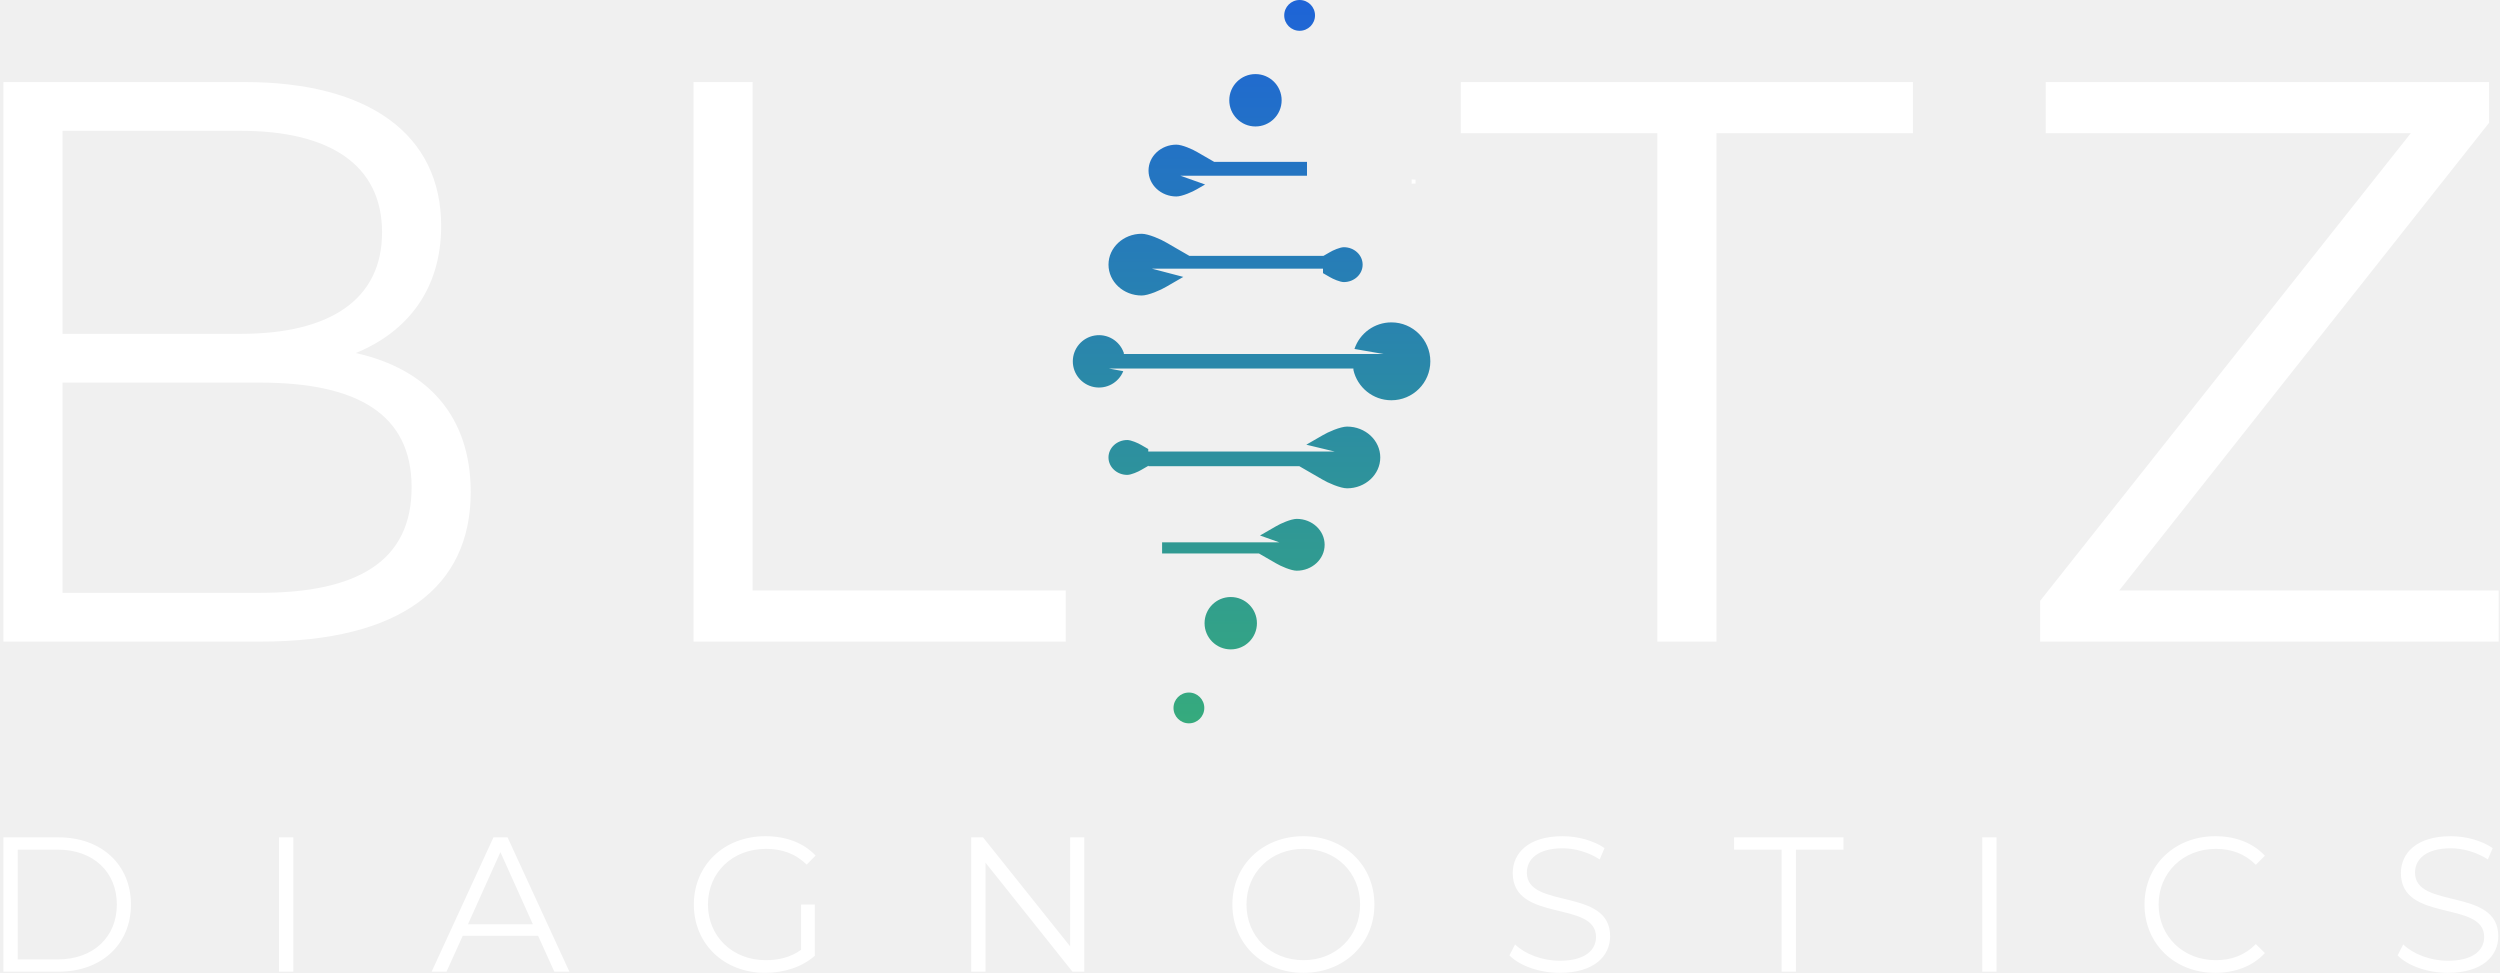
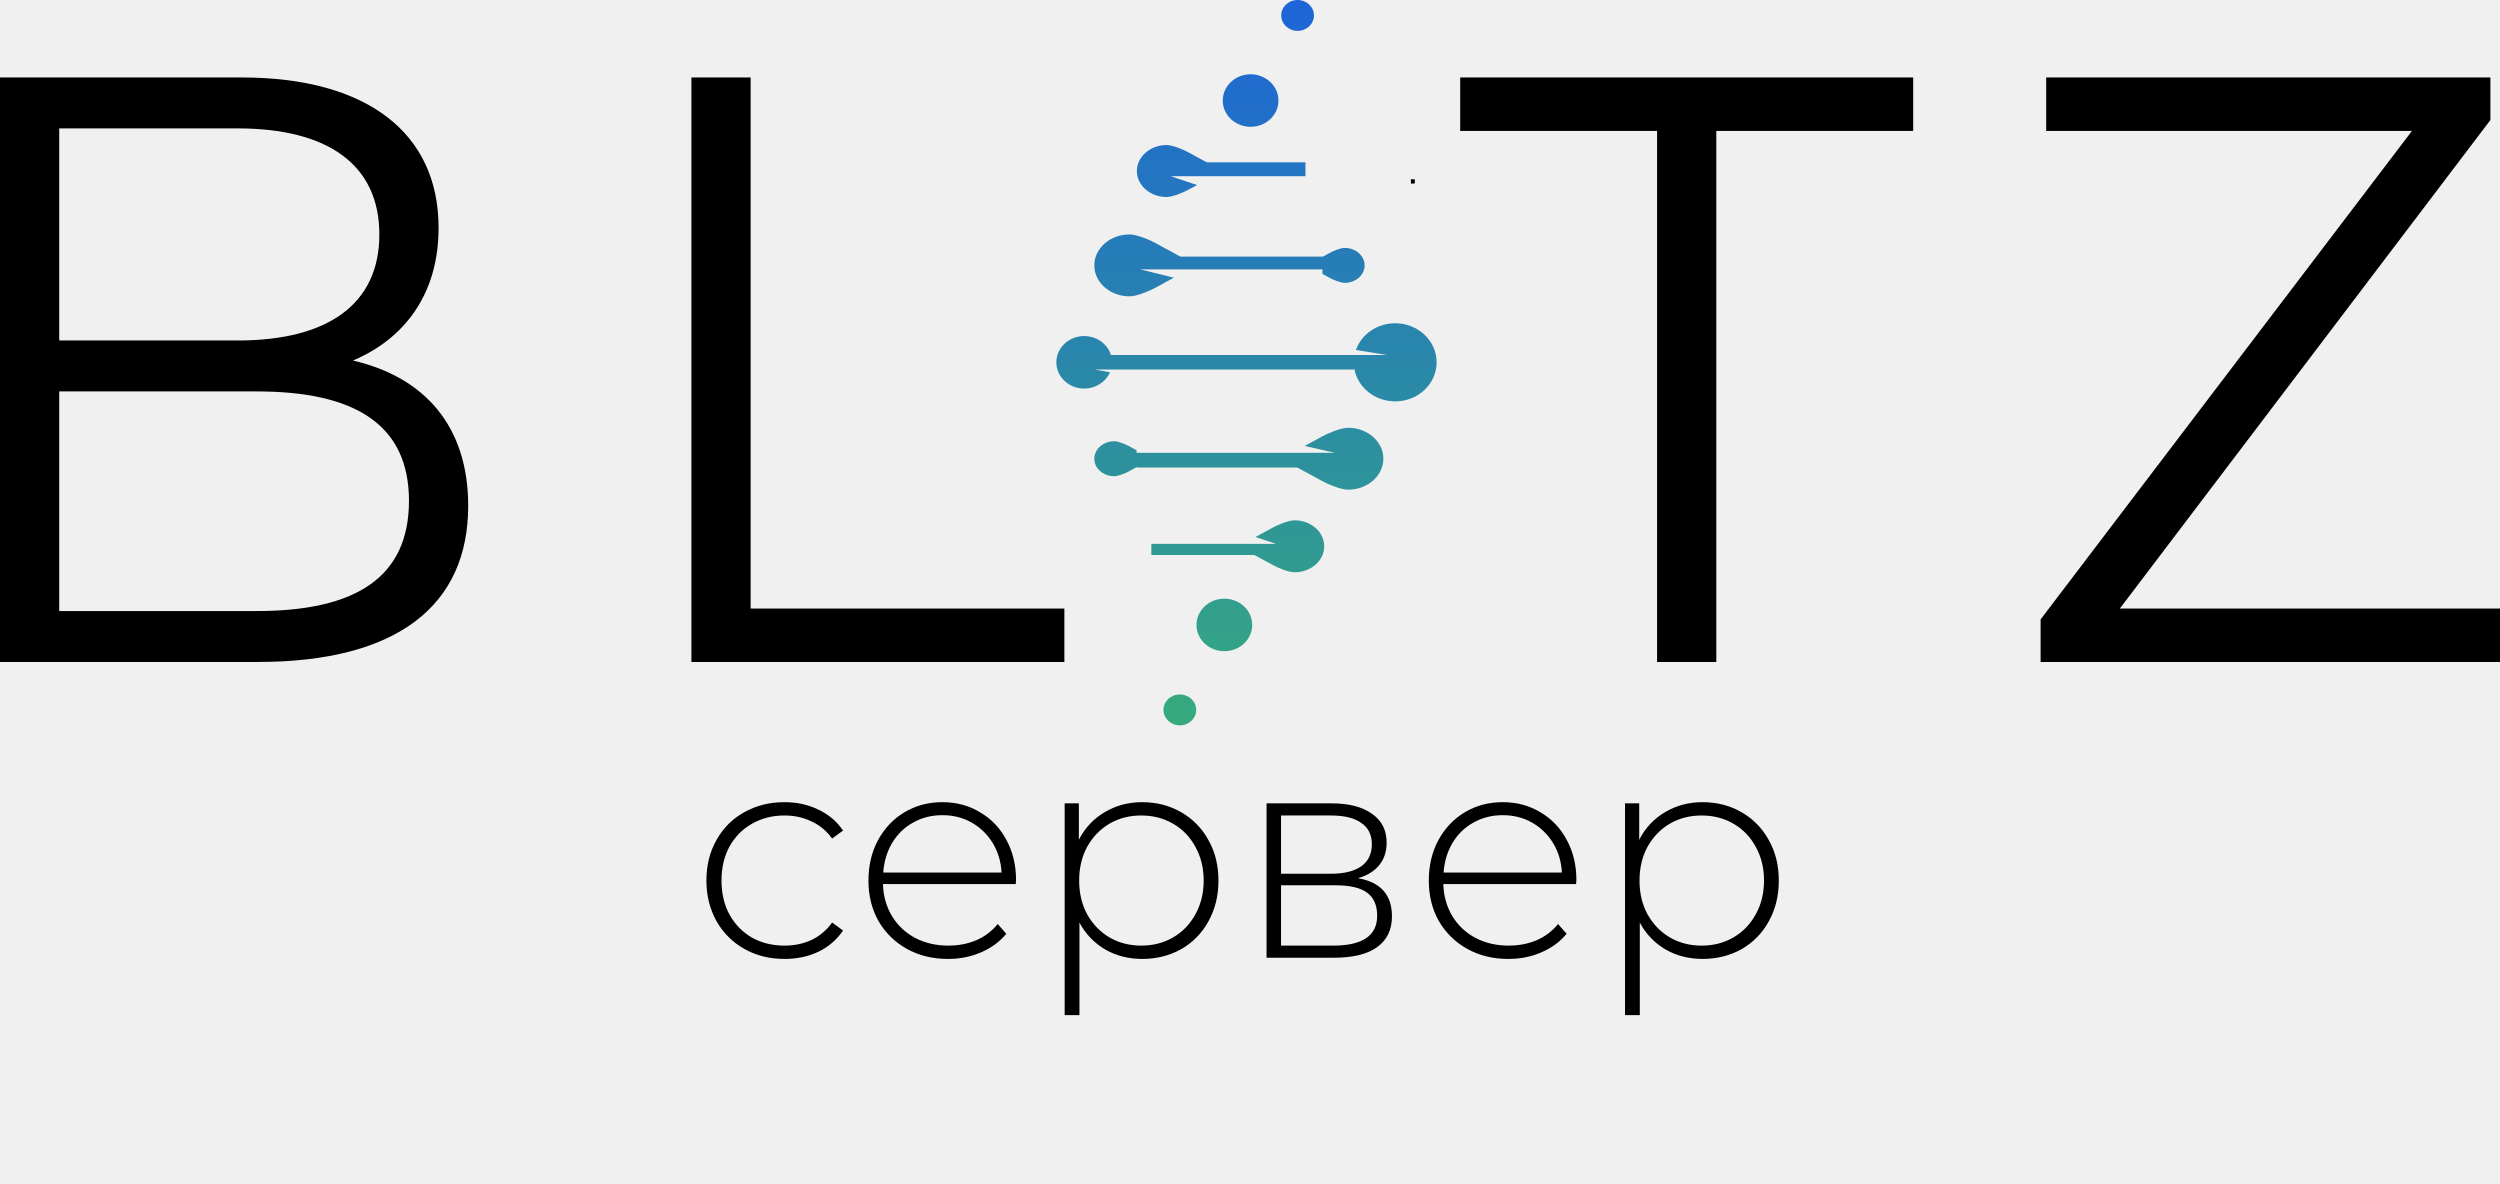
- <svg xmlns="http://www.w3.org/2000/svg" width="591" height="230" fill="none">
-   <path d="M.81 229.708h13.019c10.232 0 17.13-6.533 17.13-15.879s-6.898-15.879-17.13-15.879H.809v31.758zm3.38-2.903v-25.951h9.456c8.496 0 13.978 5.353 13.978 12.975s-5.482 12.976-13.978 12.976H4.19zm61.768 2.903h3.38V197.95h-3.38v31.758zm65.084 0h3.564l-14.618-31.758h-3.335l-14.618 31.758h3.518l3.837-8.484h17.815l3.837 8.484zm-20.419-11.206l7.674-17.059 7.675 17.059h-15.349zm78.755 6.034c-2.467 1.77-5.299 2.45-8.359 2.45-7.857 0-13.659-5.626-13.659-13.157 0-7.577 5.802-13.157 13.704-13.157 3.746 0 6.944 1.089 9.639 3.72l2.101-2.132c-2.832-3.04-7.035-4.582-11.877-4.582-9.775 0-16.902 6.85-16.902 16.151s7.127 16.151 16.857 16.151c4.431 0 8.725-1.361 11.74-4.037v-12.114h-3.244v10.707zm63.608-26.586v25.769l-20.602-25.769h-2.787v31.758h3.381v-25.769l20.556 25.769h2.787V197.95h-3.335zm55.158 32.03c9.593 0 16.765-6.85 16.765-16.151s-7.172-16.151-16.765-16.151c-9.684 0-16.81 6.896-16.81 16.151 0 9.255 7.126 16.151 16.81 16.151zm0-2.994c-7.72 0-13.475-5.58-13.475-13.157s5.755-13.157 13.475-13.157c7.675 0 13.385 5.58 13.385 13.157s-5.71 13.157-13.385 13.157zm60.567 2.994c8.177 0 11.923-3.992 11.923-8.665 0-11.569-19.689-6.306-19.689-15.017 0-3.176 2.604-5.762 8.451-5.762 2.833 0 6.03.862 8.771 2.631l1.142-2.676c-2.558-1.77-6.304-2.813-9.913-2.813-8.131 0-11.785 4.038-11.785 8.711 0 11.75 19.688 6.397 19.688 15.107 0 3.131-2.604 5.626-8.588 5.626-4.202 0-8.268-1.633-10.552-3.856l-1.325 2.586c2.376 2.45 7.081 4.128 11.877 4.128zm52.463-.272h3.381v-28.854h11.237v-2.904h-25.855v2.904h11.237v28.854zm47.427 0h3.38V197.95h-3.38v31.758zm55.08.272c4.705 0 8.908-1.588 11.74-4.673l-2.147-2.132c-2.604 2.677-5.802 3.811-9.456 3.811-7.72 0-13.522-5.626-13.522-13.157s5.802-13.157 13.522-13.157c3.654 0 6.852 1.134 9.456 3.766l2.147-2.133c-2.832-3.085-7.035-4.627-11.694-4.627-9.639 0-16.765 6.85-16.765 16.151s7.126 16.151 16.719 16.151zm54.993 0c8.176 0 11.922-3.992 11.922-8.665 0-11.569-19.688-6.306-19.688-15.017 0-3.176 2.604-5.762 8.451-5.762 2.832 0 6.03.862 8.77 2.631l1.142-2.676c-2.558-1.77-6.303-2.813-9.912-2.813-8.131 0-11.786 4.038-11.786 8.711 0 11.75 19.689 6.397 19.689 15.107 0 3.131-2.604 5.626-8.588 5.626-4.203 0-8.269-1.633-10.553-3.856l-1.324 2.586c2.375 2.45 7.08 4.128 11.877 4.128z" fill="#fff" />
-   <path fill-rule="evenodd" clip-rule="evenodd" d="M333.711 43.432c.476-.025.792-.042.929-.048v-.922a507.14 507.14 0 00-.929-.038v1.008zM84.087 83.457c12.085-4.913 20.205-14.929 20.205-30.046 0-21.543-16.995-34.014-46.454-34.014H.81v132.278h60.805c33.047 0 49.664-12.85 49.664-35.337 0-17.953-10.197-29.102-27.192-32.881zM56.894 30.924c21.15 0 33.424 8.125 33.424 23.999 0 15.873-12.274 23.999-33.424 23.999h-42.11V30.924h42.11zm4.532 109.224H14.784v-49.7h46.642c23.227 0 35.88 7.56 35.88 24.756 0 17.385-12.653 24.944-35.88 24.944zm190.519 11.527h-87.998V19.396h13.974v120.185h74.024v12.094zm139.85 0h13.974V31.49h46.454V19.397H345.341V31.49h46.454v120.184zM588.416 29.034L500.985 139.58h89.697v12.094H482.29v-9.638L569.91 31.49h-86.298V19.397h104.804v9.637z" fill="#fff" />
-   <path fill-rule="evenodd" clip-rule="evenodd" d="M310.87 3.64a3.64 3.64 0 11-7.281 0 3.64 3.64 0 017.281 0zm-7.888 20.065a6.19 6.19 0 11-12.382 0 6.19 6.19 0 0112.382 0zm-21.925 147.293a3.64 3.64 0 10-.001-7.281 3.64 3.64 0 00.001 7.281zm16.083-23.672a6.19 6.19 0 01-6.191 6.19 6.19 6.19 0 110-12.381 6.191 6.191 0 016.191 6.191zm-18.12-105.79h29.955V38.27h-21.933l-4.053-2.339c-1.037-.63-3.553-1.736-4.883-1.736-3.642 0-6.595 2.744-6.595 6.127 0 3.386 2.953 6.126 6.591 6.126 1.334 0 3.85-1.109 4.887-1.74l1.897-1.094-5.866-2.078zm33.84 18.957h-31.683l-5.471-3.16c-1.233-.752-4.227-2.068-5.81-2.068-4.334 0-7.847 3.268-7.847 7.297 0 4.033 3.513 7.297 7.842 7.297 1.588 0 4.582-1.32 5.815-2.072l4.03-2.326-7.458-1.955h40.479v1.093h.043l1.592.917c.699.424 2.395 1.168 3.291 1.168 2.455 0 4.445-1.846 4.445-4.122 0-2.278-1.99-4.122-4.442-4.122-.899 0-2.595.746-3.294 1.17l-1.532.883zm16.065 34.128a9.205 9.205 0 009.205-9.205 9.205 9.205 0 00-9.205-9.206 9.21 9.21 0 00-8.733 6.285l6.876 1.189h-61.393v-.321h-.029a6.193 6.193 0 00-12.033 2.054 6.19 6.19 0 0011.928 2.329l-3.427-.63h57.833v.353h.002c.933 4.096 4.597 7.153 8.976 7.153zm-31.058 31.972l4.563 1.616h-27.712v2.632h22.898l4.051 2.338c1.037.631 3.553 1.736 4.884 1.736 3.641 0 6.594-2.744 6.594-6.127 0-3.386-2.953-6.126-6.591-6.126-1.334 0-3.85 1.108-4.887 1.739l-3.8 2.192zm9.3-16.382h-35.654v-.115l-1.733.997c-.698.425-2.394 1.171-3.294 1.171-2.451 0-4.441-1.844-4.441-4.122 0-2.275 1.99-4.122 4.444-4.122.897 0 2.593.744 3.291 1.168l1.669.962v.599h44.104l-6.742-1.622 3.828-2.21c1.233-.751 4.227-2.072 5.815-2.072 4.329 0 7.842 3.264 7.842 7.297 0 4.029-3.513 7.298-7.846 7.298-1.584 0-4.578-1.317-5.811-2.068l-5.472-3.161z" fill="url(#paint0_linear)" />
+ <svg xmlns="http://www.w3.org/2000/svg" width="355" height="168" fill="none">
+   <path fill-rule="evenodd" clip-rule="evenodd" d="M200.349 26.081l.558-.03v-.578l-.558-.024v.632zM50.119 51.196c7.273-3.083 12.16-9.367 12.16-18.853C62.279 18.826 52.05 11 34.32 11H0v83h36.594c19.889 0 29.89-8.063 29.89-22.173 0-11.264-6.137-18.26-16.366-20.631zM33.752 18.233c12.729 0 20.116 5.098 20.116 15.058S46.482 48.35 33.753 48.35H8.41V18.233h25.343zm2.728 68.534H8.41V55.583h28.07c13.98 0 21.594 4.743 21.594 15.533 0 10.908-7.615 15.651-21.593 15.651zM151.14 94H98.18V11h8.41v75.411h44.55V94zm84.165 0h8.41V18.589h27.957V11h-64.324v7.589h27.957V94zm118.331-76.953l-52.618 69.364H355V94h-65.233v-6.047l52.732-69.364h-51.937V11h63.074v6.047z" fill="#000" />
+   <path fill-rule="evenodd" clip-rule="evenodd" d="M186.584 2.193c0 1.211-1.041 2.193-2.326 2.193-1.285 0-2.326-.982-2.326-2.193S182.973 0 184.258 0c1.285 0 2.326.982 2.326 2.193zm-5.043 12.085c0 2.059-1.771 3.728-3.955 3.728-2.185 0-3.955-1.669-3.955-3.728 0-2.06 1.77-3.73 3.955-3.73 2.184 0 3.955 1.67 3.955 3.73zM167.537 103c1.284 0 2.325-.982 2.325-2.193s-1.041-2.193-2.325-2.193c-1.285 0-2.326.982-2.326 2.193s1.041 2.193 2.326 2.193zm10.276-14.258c0 2.059-1.77 3.728-3.955 3.728-2.184 0-3.955-1.669-3.955-3.728 0-2.06 1.771-3.73 3.955-3.73 2.185 0 3.955 1.67 3.955 3.73zm7.559-63.722v.505h.002v-2.473h-14.015l-2.589-1.41c-.662-.38-2.269-1.045-3.12-1.045-2.326 0-4.212 1.653-4.212 3.69 0 2.04 1.886 3.69 4.21 3.69.853 0 2.46-.667 3.122-1.047l1.211-.658-3.749-1.252h19.14zm2.483 11.418H167.61l-3.494-1.903c-.788-.452-2.701-1.245-3.712-1.245-2.769 0-5.013 1.968-5.013 4.395 0 2.43 2.244 4.396 5.01 4.396 1.014 0 2.927-.796 3.715-1.248l2.575-1.402-4.76-1.176h25.862v.656h.023l1.018.553c.446.256 1.529.703 2.102.703 1.568 0 2.84-1.111 2.84-2.482 0-1.372-1.272-2.483-2.838-2.483-.575 0-1.658.45-2.104.705l-.979.531zm10.264 20.557c3.248 0 5.881-2.482 5.881-5.545 0-3.062-2.633-5.545-5.881-5.545-2.597 0-4.8 1.586-5.58 3.786l4.392.716h-39.223v-.193h-.02c-.541-1.452-2.008-2.493-3.733-2.493-2.184 0-3.955 1.67-3.955 3.729s1.771 3.728 3.955 3.728c1.658 0 3.077-.96 3.665-2.324l-2.188-.379h36.949v.212h.003c.596 2.467 2.937 4.308 5.735 4.308zM178.28 76.253l2.914.973H163.49v1.585h14.63l2.588 1.408c.662.38 2.27 1.046 3.12 1.046 2.327 0 4.213-1.653 4.213-3.69 0-2.04-1.886-3.69-4.211-3.69-.852 0-2.46.667-3.122 1.047l-2.428 1.32zm5.937-9.867h-22.779v-.068l-1.104.6c-.447.255-1.53.704-2.105.704-1.566 0-2.837-1.11-2.837-2.482 0-1.371 1.271-2.483 2.839-2.483.573 0 1.656.448 2.103.704l1.064.578v.361h28.178l-4.308-.977 2.445-1.33c.787-.453 2.7-1.248 3.715-1.248 2.765 0 5.01 1.966 5.01 4.395 0 2.427-2.245 4.396-5.013 4.396-1.012 0-2.925-.793-3.712-1.246l-3.496-1.904z" fill="url(#paint0_linear)" />
+   <path d="M111.398 136.168c-2.128 0-4.032-.476-5.712-1.428a10.286 10.286 0 01-3.948-3.948c-.952-1.708-1.428-3.626-1.428-5.754 0-2.156.476-4.074 1.428-5.754.952-1.708 2.268-3.024 3.948-3.948 1.68-.952 3.584-1.428 5.712-1.428 1.764 0 3.36.35 4.788 1.05a8.495 8.495 0 013.528 2.982l-1.554 1.134c-.784-1.092-1.764-1.904-2.94-2.436-1.148-.56-2.422-.84-3.822-.84-1.708 0-3.248.392-4.62 1.176-1.344.756-2.408 1.834-3.192 3.234-.756 1.4-1.134 3.01-1.134 4.83 0 1.82.378 3.43 1.134 4.83.784 1.4 1.848 2.492 3.192 3.276 1.372.756 2.912 1.134 4.62 1.134 1.4 0 2.674-.266 3.822-.798a7.596 7.596 0 002.94-2.478l1.554 1.134a8.805 8.805 0 01-3.528 3.024c-1.428.672-3.024 1.008-4.788 1.008zm32.838-10.626h-18.858c.056 1.708.49 3.234 1.302 4.578a8.417 8.417 0 003.276 3.066c1.4.728 2.968 1.092 4.704 1.092 1.428 0 2.744-.252 3.948-.756a7.88 7.88 0 003.066-2.31l1.218 1.386c-.952 1.148-2.156 2.03-3.612 2.646-1.428.616-2.982.924-4.662.924-2.184 0-4.13-.476-5.838-1.428a10.504 10.504 0 01-4.032-3.948c-.952-1.68-1.428-3.598-1.428-5.754 0-2.128.448-4.032 1.344-5.712.924-1.708 2.184-3.038 3.78-3.99 1.596-.952 3.388-1.428 5.376-1.428 1.988 0 3.766.476 5.334 1.428 1.596.924 2.842 2.226 3.738 3.906.924 1.68 1.386 3.584 1.386 5.712l-.042.588zm-10.416-9.786c-1.54 0-2.926.35-4.158 1.05-1.232.672-2.226 1.638-2.982 2.898-.728 1.232-1.148 2.632-1.26 4.2h16.8c-.084-1.568-.504-2.968-1.26-4.2a8.214 8.214 0 00-2.982-2.898c-1.232-.7-2.618-1.05-4.158-1.05zm28.366-1.848c2.044 0 3.892.476 5.544 1.428a10.074 10.074 0 013.864 3.948c.952 1.68 1.428 3.598 1.428 5.754 0 2.156-.476 4.088-1.428 5.796a10.074 10.074 0 01-3.864 3.948c-1.652.924-3.5 1.386-5.544 1.386-1.932 0-3.682-.448-5.25-1.344a9.602 9.602 0 01-3.654-3.822v13.146h-2.1v-30.072h2.016v5.166c.868-1.68 2.086-2.982 3.654-3.906 1.596-.952 3.374-1.428 5.334-1.428zm-.126 20.37c1.68 0 3.192-.392 4.536-1.176 1.344-.784 2.394-1.876 3.15-3.276.784-1.4 1.176-2.996 1.176-4.788 0-1.792-.392-3.388-1.176-4.788-.756-1.4-1.806-2.492-3.15-3.276-1.344-.784-2.856-1.176-4.536-1.176-1.68 0-3.192.392-4.536 1.176-1.316.784-2.366 1.876-3.15 3.276-.756 1.4-1.134 2.996-1.134 4.788 0 1.792.378 3.388 1.134 4.788.784 1.4 1.834 2.492 3.15 3.276 1.344.784 2.856 1.176 4.536 1.176zm30.768-9.576c3.22.56 4.83 2.366 4.83 5.418 0 1.904-.7 3.36-2.1 4.368-1.372 1.008-3.444 1.512-6.216 1.512h-9.492v-21.924h9.24c2.436 0 4.34.49 5.712 1.47 1.4.952 2.1 2.324 2.1 4.116 0 1.288-.364 2.366-1.092 3.234-.7.84-1.694 1.442-2.982 1.806zm-10.92-.63h7.056c1.876 0 3.318-.35 4.326-1.05 1.008-.728 1.512-1.764 1.512-3.108 0-1.372-.504-2.394-1.512-3.066-.98-.7-2.422-1.05-4.326-1.05h-7.056v8.274zm7.392 10.206c4.172 0 6.258-1.414 6.258-4.242 0-1.484-.476-2.576-1.428-3.276-.952-.7-2.45-1.05-4.494-1.05h-7.728v8.568h7.392zm34.506-8.736h-18.858c.056 1.708.49 3.234 1.302 4.578a8.417 8.417 0 003.276 3.066c1.4.728 2.968 1.092 4.704 1.092 1.428 0 2.744-.252 3.948-.756a7.88 7.88 0 003.066-2.31l1.218 1.386c-.952 1.148-2.156 2.03-3.612 2.646-1.428.616-2.982.924-4.662.924-2.184 0-4.13-.476-5.838-1.428a10.504 10.504 0 01-4.032-3.948c-.952-1.68-1.428-3.598-1.428-5.754 0-2.128.448-4.032 1.344-5.712.924-1.708 2.184-3.038 3.78-3.99 1.596-.952 3.388-1.428 5.376-1.428 1.988 0 3.766.476 5.334 1.428 1.596.924 2.842 2.226 3.738 3.906.924 1.68 1.386 3.584 1.386 5.712l-.042.588zm-10.416-9.786c-1.54 0-2.926.35-4.158 1.05-1.232.672-2.226 1.638-2.982 2.898-.728 1.232-1.148 2.632-1.26 4.2h16.8c-.084-1.568-.504-2.968-1.26-4.2a8.214 8.214 0 00-2.982-2.898c-1.232-.7-2.618-1.05-4.158-1.05zm28.366-1.848c2.044 0 3.892.476 5.544 1.428a10.074 10.074 0 013.864 3.948c.952 1.68 1.428 3.598 1.428 5.754 0 2.156-.476 4.088-1.428 5.796a10.074 10.074 0 01-3.864 3.948c-1.652.924-3.5 1.386-5.544 1.386-1.932 0-3.682-.448-5.25-1.344a9.602 9.602 0 01-3.654-3.822v13.146h-2.1v-30.072h2.016v5.166c.868-1.68 2.086-2.982 3.654-3.906 1.596-.952 3.374-1.428 5.334-1.428zm-.126 20.37c1.68 0 3.192-.392 4.536-1.176 1.344-.784 2.394-1.876 3.15-3.276.784-1.4 1.176-2.996 1.176-4.788 0-1.792-.392-3.388-1.176-4.788-.756-1.4-1.806-2.492-3.15-3.276-1.344-.784-2.856-1.176-4.536-1.176-1.68 0-3.192.392-4.536 1.176-1.316.784-2.366 1.876-3.15 3.276-.756 1.4-1.134 2.996-1.134 4.788 0 1.792.378 3.388 1.134 4.788.784 1.4 1.834 2.492 3.15 3.276 1.344.784 2.856 1.176 4.536 1.176z" fill="#000" />
  <defs>
-     <linearGradient id="paint0_linear" x1="295.872" y1="0" x2="295.856" y2="208.799" gradientUnits="userSpaceOnUse">
+     <linearGradient id="paint0_linear" x1="177" y1="0" x2="176.991" y2="125.77" gradientUnits="userSpaceOnUse">
      <stop stop-color="#1E64D7" />
      <stop offset="1" stop-color="#3BBA69" />
    </linearGradient>
  </defs>
</svg>
